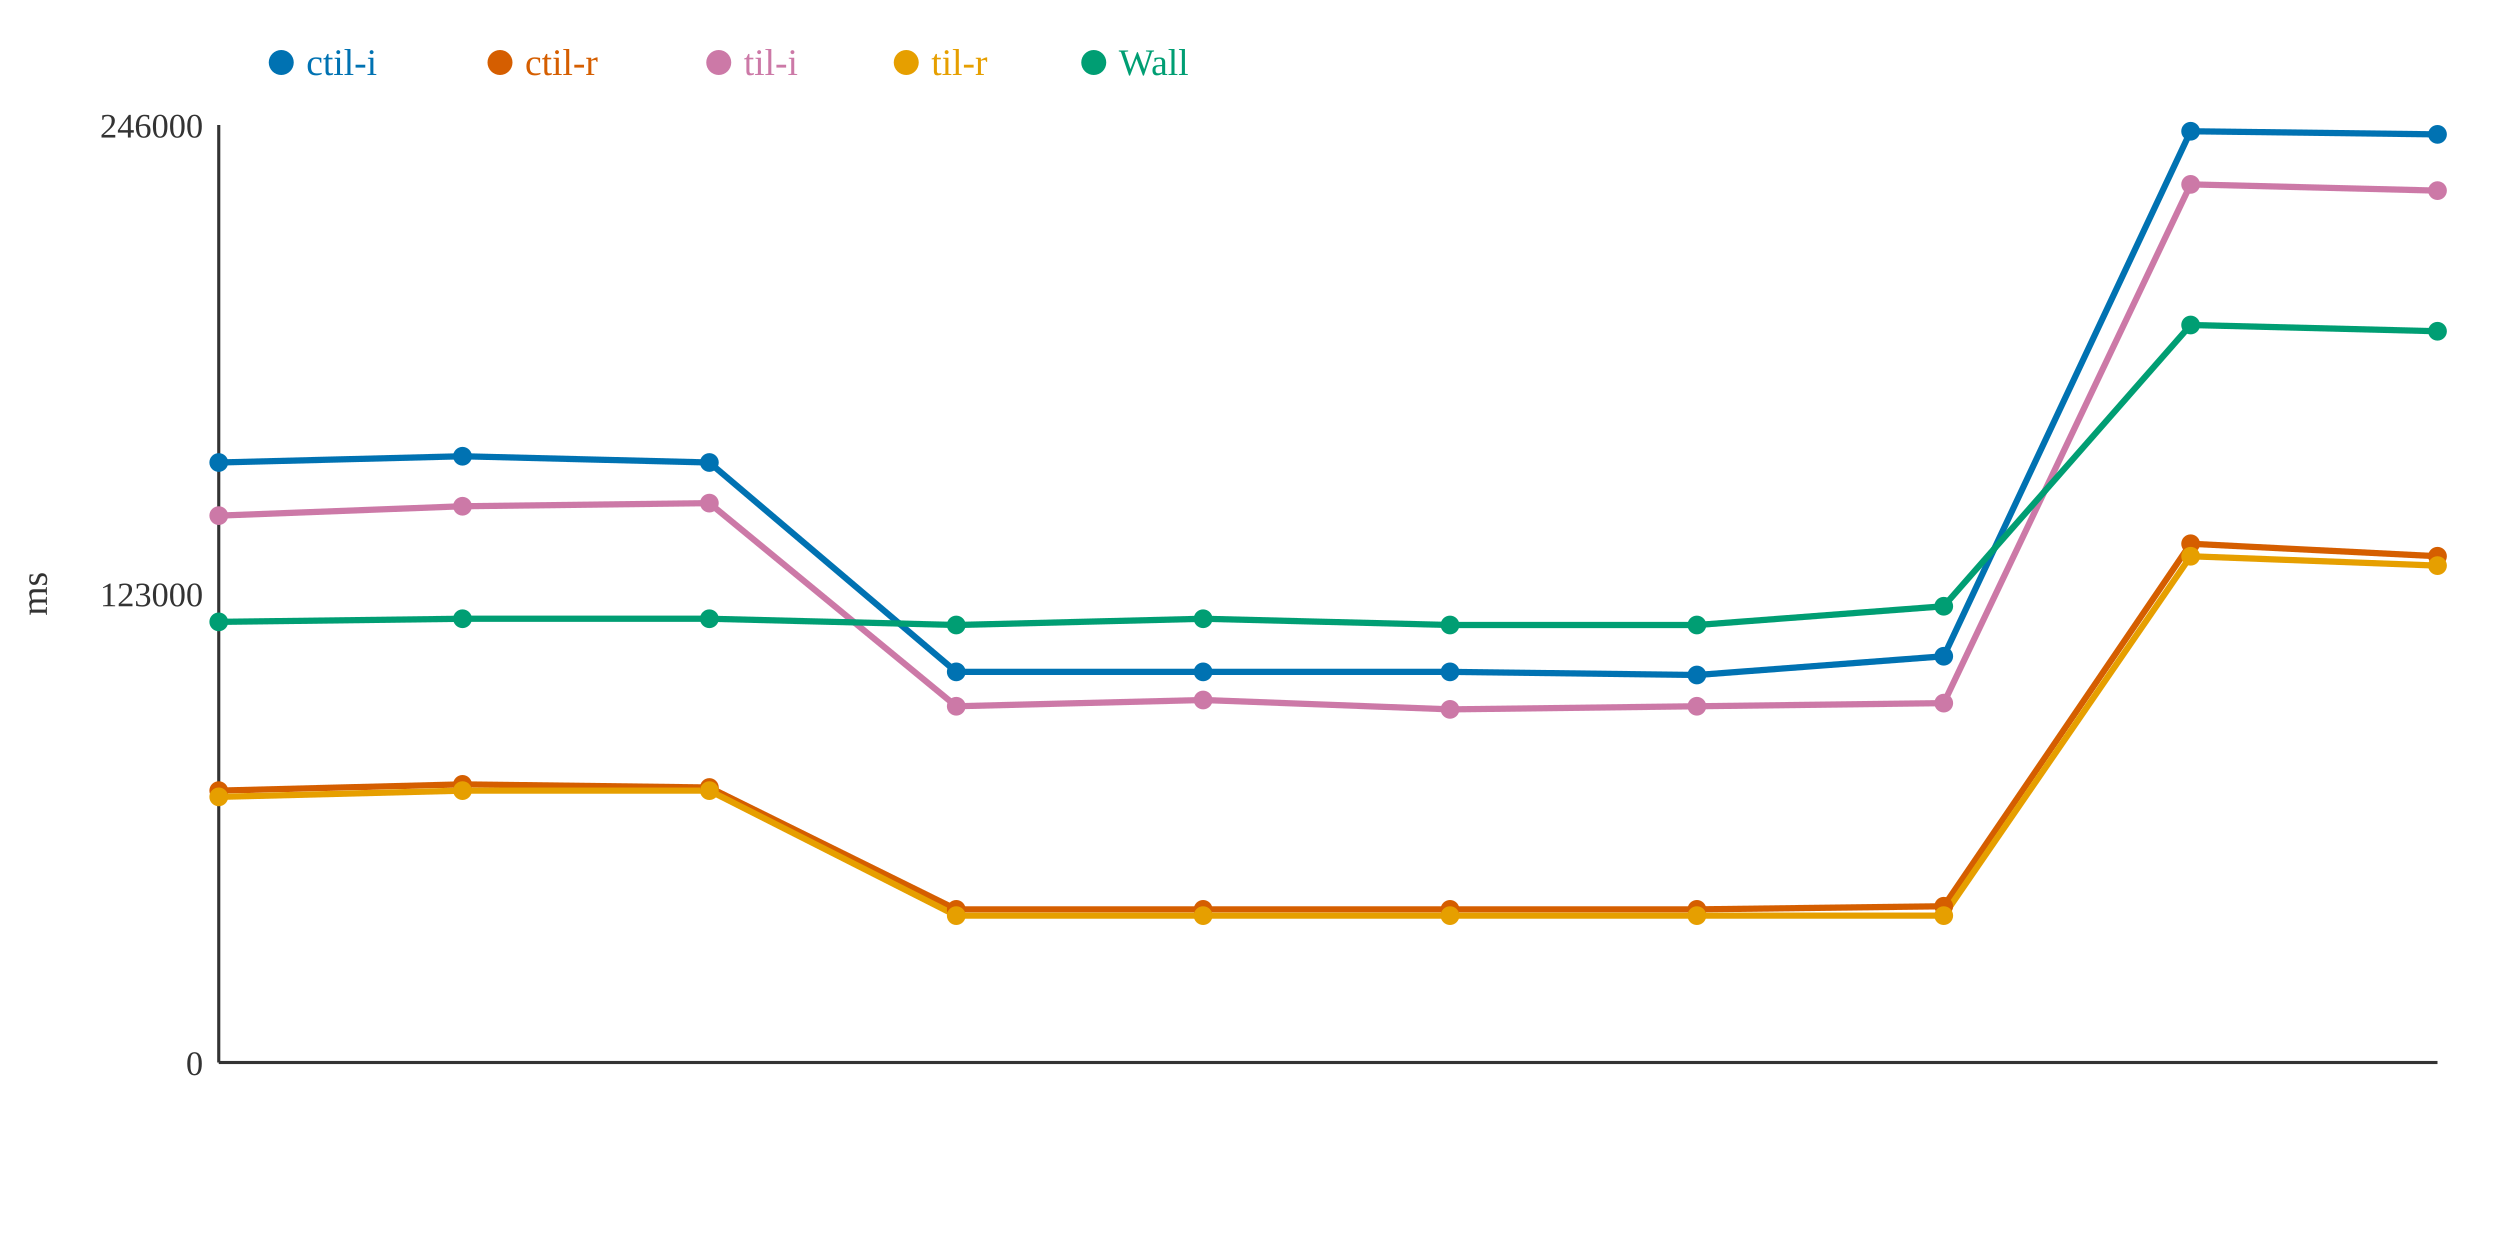
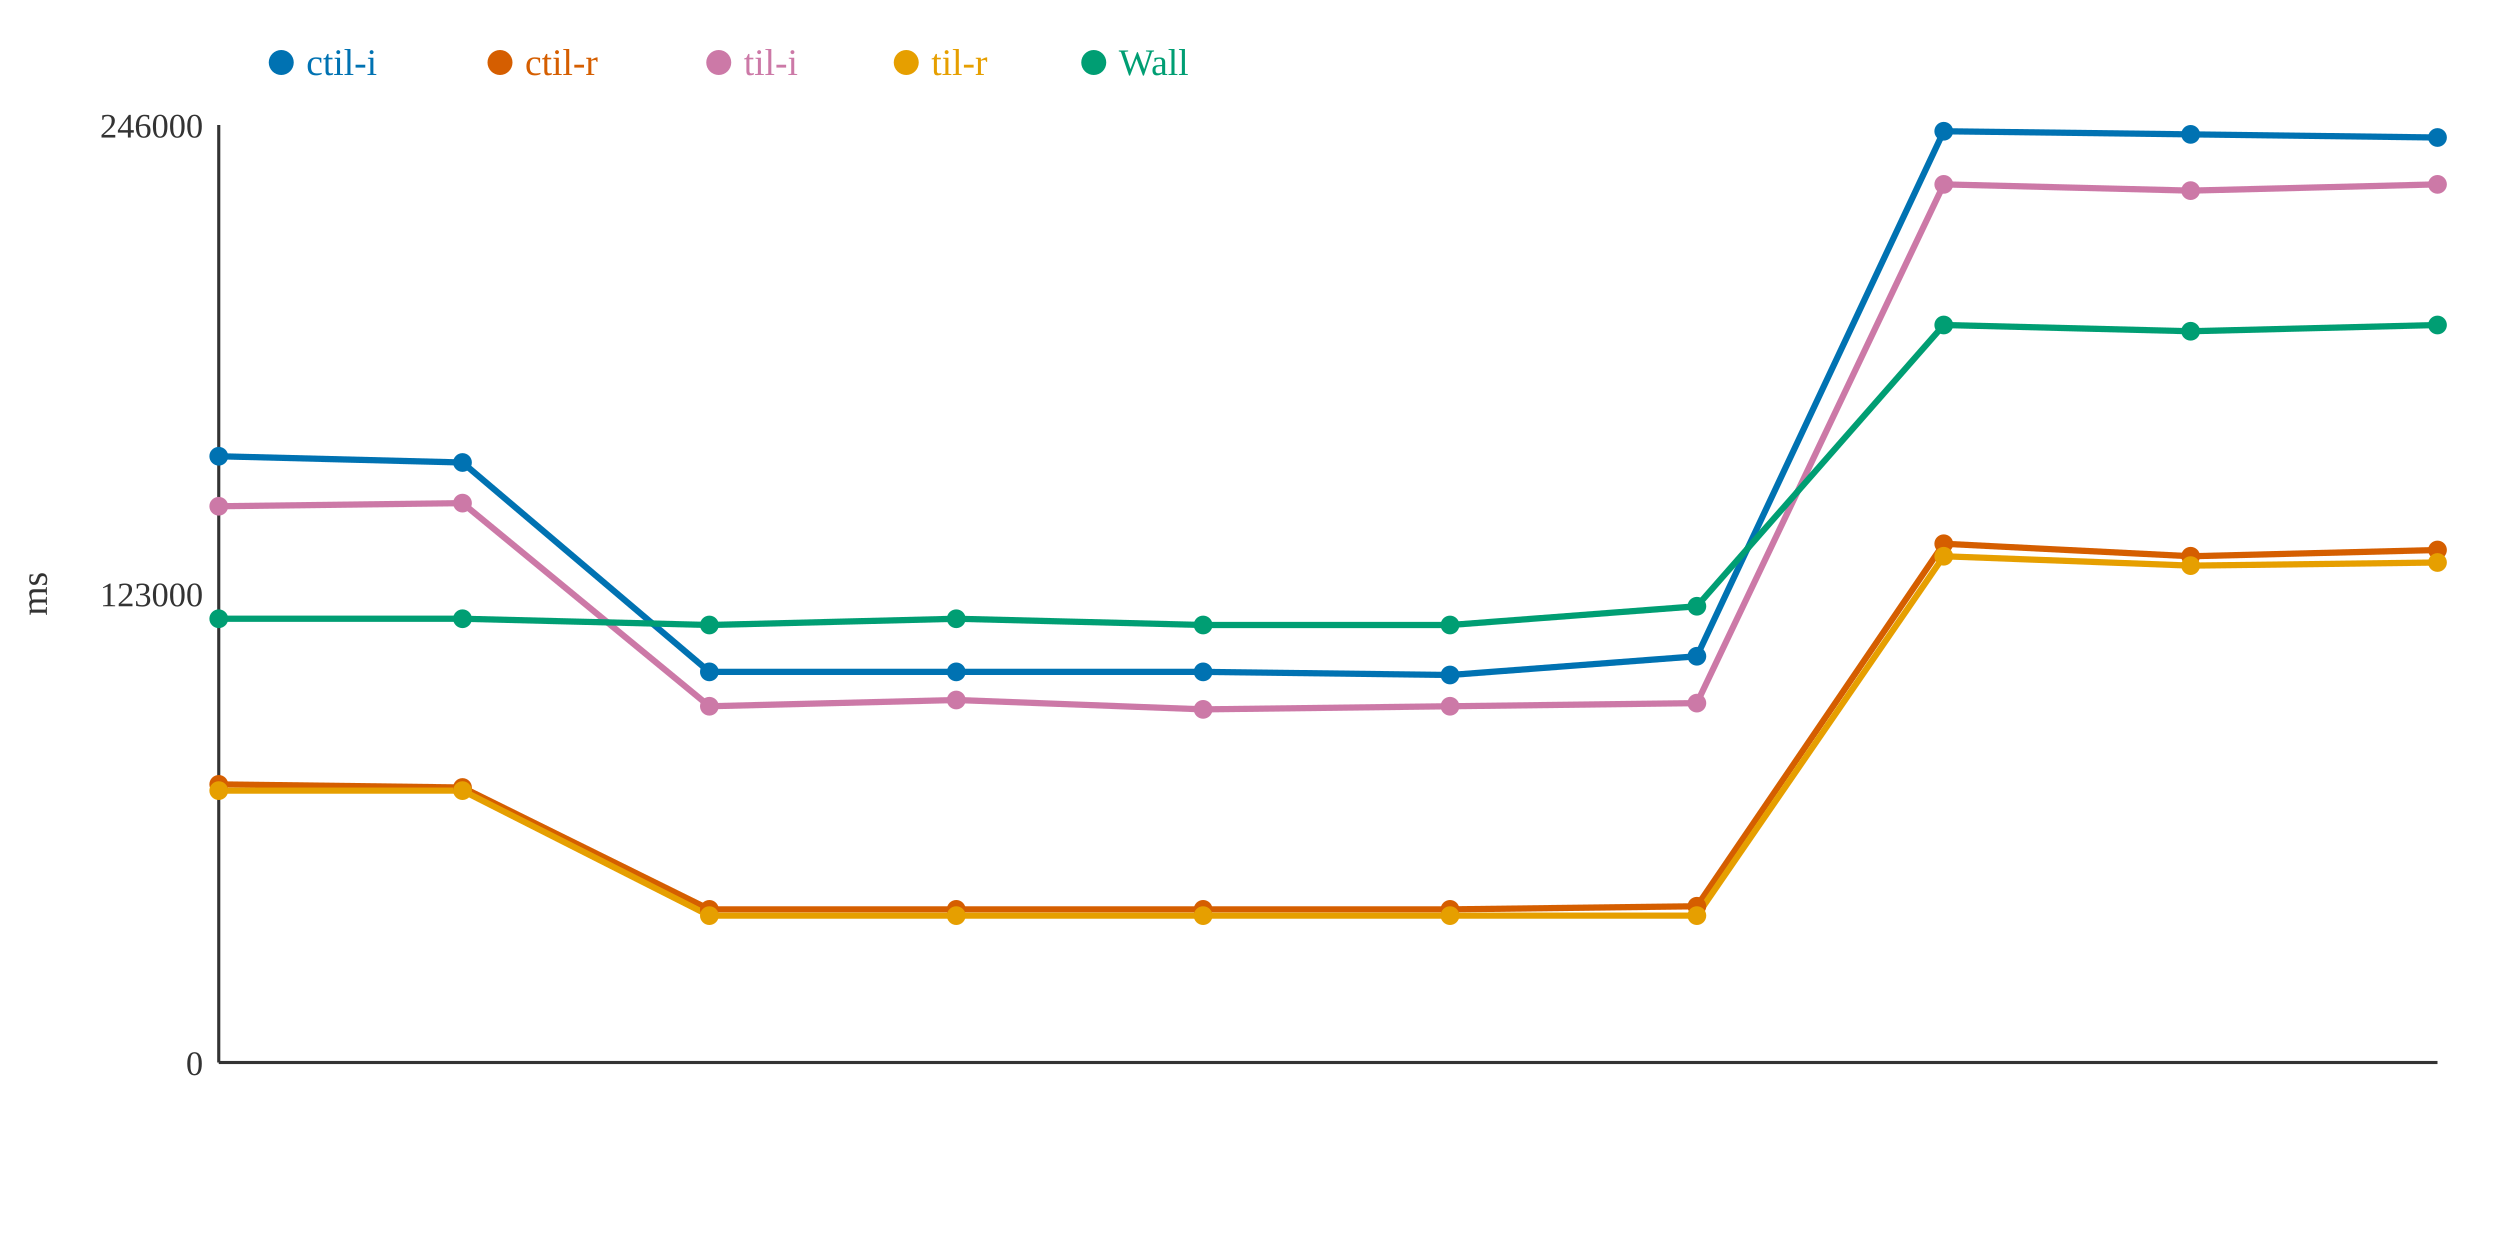
<svg xmlns="http://www.w3.org/2000/svg" width="800" height="400">
  <rect width="800" height="400" fill="white" />
  <line x1="70" y1="40" x2="70" y2="340" stroke="#333" stroke-width="1" />
  <line x1="70" y1="340" x2="780" y2="340" stroke="#333" stroke-width="1" />
  <text x="65" y="344" text-anchor="end" font-size="11" fill="#333">0</text>
  <text x="65" y="194" text-anchor="end" font-size="11" fill="#333">123000</text>
  <text x="65" y="44" text-anchor="end" font-size="11" fill="#333">246000</text>
  <text x="15" y="190" text-anchor="middle" font-size="12" fill="#333" transform="rotate(-90 15 190)">ms</text>
-   <polyline points="70,148 148,146 227,148 306,215 385,215 464,215 543,216 622,210 701,42 780,43" fill="none" stroke="#0072B2" stroke-width="2" />
-   <polyline points="70,253 148,251 227,252 306,291 385,291 464,291 543,291 622,290 701,174 780,178" fill="none" stroke="#D55E00" stroke-width="2" />
-   <polyline points="70,165 148,162 227,161 306,226 385,224 464,227 543,226 622,225 701,59 780,61" fill="none" stroke="#CC79A7" stroke-width="2" />
-   <polyline points="70,255 148,253 227,253 306,293 385,293 464,293 543,293 622,293 701,178 780,181" fill="none" stroke="#E69F00" stroke-width="2" />
-   <polyline points="70,199 148,198 227,198 306,200 385,198 464,200 543,200 622,194 701,104 780,106" fill="none" stroke="#009E73" stroke-width="2" />
-   <circle cx="70" cy="148" r="3" fill="#0072B2" />
-   <circle cx="70" cy="253" r="3" fill="#D55E00" />
-   <circle cx="70" cy="165" r="3" fill="#CC79A7" />
-   <circle cx="70" cy="255" r="3" fill="#E69F00" />
-   <circle cx="70" cy="199" r="3" fill="#009E73" />
-   <circle cx="148" cy="146" r="3" fill="#0072B2" />
-   <circle cx="148" cy="251" r="3" fill="#D55E00" />
-   <circle cx="148" cy="162" r="3" fill="#CC79A7" />
+   <polyline points="70,146 148,148 227,215 306,215 385,215 464,216 543,210 622,42 701,43 780,44" fill="none" stroke="#0072B2" stroke-width="2" />
+   <polyline points="70,251 148,252 227,291 306,291 385,291 464,291 543,290 622,174 701,178 780,176" fill="none" stroke="#D55E00" stroke-width="2" />
+   <polyline points="70,162 148,161 227,226 306,224 385,227 464,226 543,225 622,59 701,61 780,59" fill="none" stroke="#CC79A7" stroke-width="2" />
+   <polyline points="70,253 148,253 227,293 306,293 385,293 464,293 543,293 622,178 701,181 780,180" fill="none" stroke="#E69F00" stroke-width="2" />
+   <polyline points="70,198 148,198 227,200 306,198 385,200 464,200 543,194 622,104 701,106 780,104" fill="none" stroke="#009E73" stroke-width="2" />
+   <circle cx="70" cy="146" r="3" fill="#0072B2" />
+   <circle cx="70" cy="251" r="3" fill="#D55E00" />
+   <circle cx="70" cy="162" r="3" fill="#CC79A7" />
+   <circle cx="70" cy="253" r="3" fill="#E69F00" />
+   <circle cx="70" cy="198" r="3" fill="#009E73" />
+   <circle cx="148" cy="148" r="3" fill="#0072B2" />
+   <circle cx="148" cy="252" r="3" fill="#D55E00" />
+   <circle cx="148" cy="161" r="3" fill="#CC79A7" />
  <circle cx="148" cy="253" r="3" fill="#E69F00" />
  <circle cx="148" cy="198" r="3" fill="#009E73" />
-   <circle cx="227" cy="148" r="3" fill="#0072B2" />
-   <circle cx="227" cy="252" r="3" fill="#D55E00" />
-   <circle cx="227" cy="161" r="3" fill="#CC79A7" />
-   <circle cx="227" cy="253" r="3" fill="#E69F00" />
-   <circle cx="227" cy="198" r="3" fill="#009E73" />
+   <circle cx="227" cy="215" r="3" fill="#0072B2" />
+   <circle cx="227" cy="291" r="3" fill="#D55E00" />
+   <circle cx="227" cy="226" r="3" fill="#CC79A7" />
+   <circle cx="227" cy="293" r="3" fill="#E69F00" />
+   <circle cx="227" cy="200" r="3" fill="#009E73" />
  <circle cx="306" cy="215" r="3" fill="#0072B2" />
  <circle cx="306" cy="291" r="3" fill="#D55E00" />
-   <circle cx="306" cy="226" r="3" fill="#CC79A7" />
+   <circle cx="306" cy="224" r="3" fill="#CC79A7" />
  <circle cx="306" cy="293" r="3" fill="#E69F00" />
-   <circle cx="306" cy="200" r="3" fill="#009E73" />
+   <circle cx="306" cy="198" r="3" fill="#009E73" />
  <circle cx="385" cy="215" r="3" fill="#0072B2" />
  <circle cx="385" cy="291" r="3" fill="#D55E00" />
-   <circle cx="385" cy="224" r="3" fill="#CC79A7" />
+   <circle cx="385" cy="227" r="3" fill="#CC79A7" />
  <circle cx="385" cy="293" r="3" fill="#E69F00" />
-   <circle cx="385" cy="198" r="3" fill="#009E73" />
-   <circle cx="464" cy="215" r="3" fill="#0072B2" />
+   <circle cx="385" cy="200" r="3" fill="#009E73" />
+   <circle cx="464" cy="216" r="3" fill="#0072B2" />
  <circle cx="464" cy="291" r="3" fill="#D55E00" />
-   <circle cx="464" cy="227" r="3" fill="#CC79A7" />
+   <circle cx="464" cy="226" r="3" fill="#CC79A7" />
  <circle cx="464" cy="293" r="3" fill="#E69F00" />
  <circle cx="464" cy="200" r="3" fill="#009E73" />
-   <circle cx="543" cy="216" r="3" fill="#0072B2" />
-   <circle cx="543" cy="291" r="3" fill="#D55E00" />
-   <circle cx="543" cy="226" r="3" fill="#CC79A7" />
+   <circle cx="543" cy="210" r="3" fill="#0072B2" />
+   <circle cx="543" cy="290" r="3" fill="#D55E00" />
+   <circle cx="543" cy="225" r="3" fill="#CC79A7" />
  <circle cx="543" cy="293" r="3" fill="#E69F00" />
-   <circle cx="543" cy="200" r="3" fill="#009E73" />
-   <circle cx="622" cy="210" r="3" fill="#0072B2" />
-   <circle cx="622" cy="290" r="3" fill="#D55E00" />
-   <circle cx="622" cy="225" r="3" fill="#CC79A7" />
-   <circle cx="622" cy="293" r="3" fill="#E69F00" />
-   <circle cx="622" cy="194" r="3" fill="#009E73" />
-   <circle cx="701" cy="42" r="3" fill="#0072B2" />
-   <circle cx="701" cy="174" r="3" fill="#D55E00" />
-   <circle cx="701" cy="59" r="3" fill="#CC79A7" />
-   <circle cx="701" cy="178" r="3" fill="#E69F00" />
-   <circle cx="701" cy="104" r="3" fill="#009E73" />
-   <circle cx="780" cy="43" r="3" fill="#0072B2" />
-   <circle cx="780" cy="178" r="3" fill="#D55E00" />
-   <circle cx="780" cy="61" r="3" fill="#CC79A7" />
-   <circle cx="780" cy="181" r="3" fill="#E69F00" />
-   <circle cx="780" cy="106" r="3" fill="#009E73" />
+   <circle cx="543" cy="194" r="3" fill="#009E73" />
+   <circle cx="622" cy="42" r="3" fill="#0072B2" />
+   <circle cx="622" cy="174" r="3" fill="#D55E00" />
+   <circle cx="622" cy="59" r="3" fill="#CC79A7" />
+   <circle cx="622" cy="178" r="3" fill="#E69F00" />
+   <circle cx="622" cy="104" r="3" fill="#009E73" />
+   <circle cx="701" cy="43" r="3" fill="#0072B2" />
+   <circle cx="701" cy="178" r="3" fill="#D55E00" />
+   <circle cx="701" cy="61" r="3" fill="#CC79A7" />
+   <circle cx="701" cy="181" r="3" fill="#E69F00" />
+   <circle cx="701" cy="106" r="3" fill="#009E73" />
+   <circle cx="780" cy="44" r="3" fill="#0072B2" />
+   <circle cx="780" cy="176" r="3" fill="#D55E00" />
+   <circle cx="780" cy="59" r="3" fill="#CC79A7" />
+   <circle cx="780" cy="180" r="3" fill="#E69F00" />
+   <circle cx="780" cy="104" r="3" fill="#009E73" />
  <circle cx="90" cy="20" r="4" fill="#0072B2" />
  <text x="98" y="24" text-anchor="start" font-size="12" fill="#0072B2">ctil-i</text>
  <circle cx="160" cy="20" r="4" fill="#D55E00" />
  <text x="168" y="24" text-anchor="start" font-size="12" fill="#D55E00">ctil-r</text>
  <circle cx="230" cy="20" r="4" fill="#CC79A7" />
  <text x="238" y="24" text-anchor="start" font-size="12" fill="#CC79A7">til-i</text>
  <circle cx="290" cy="20" r="4" fill="#E69F00" />
  <text x="298" y="24" text-anchor="start" font-size="12" fill="#E69F00">til-r</text>
  <circle cx="350" cy="20" r="4" fill="#009E73" />
  <text x="358" y="24" text-anchor="start" font-size="12" fill="#009E73">Wall</text>
</svg>
